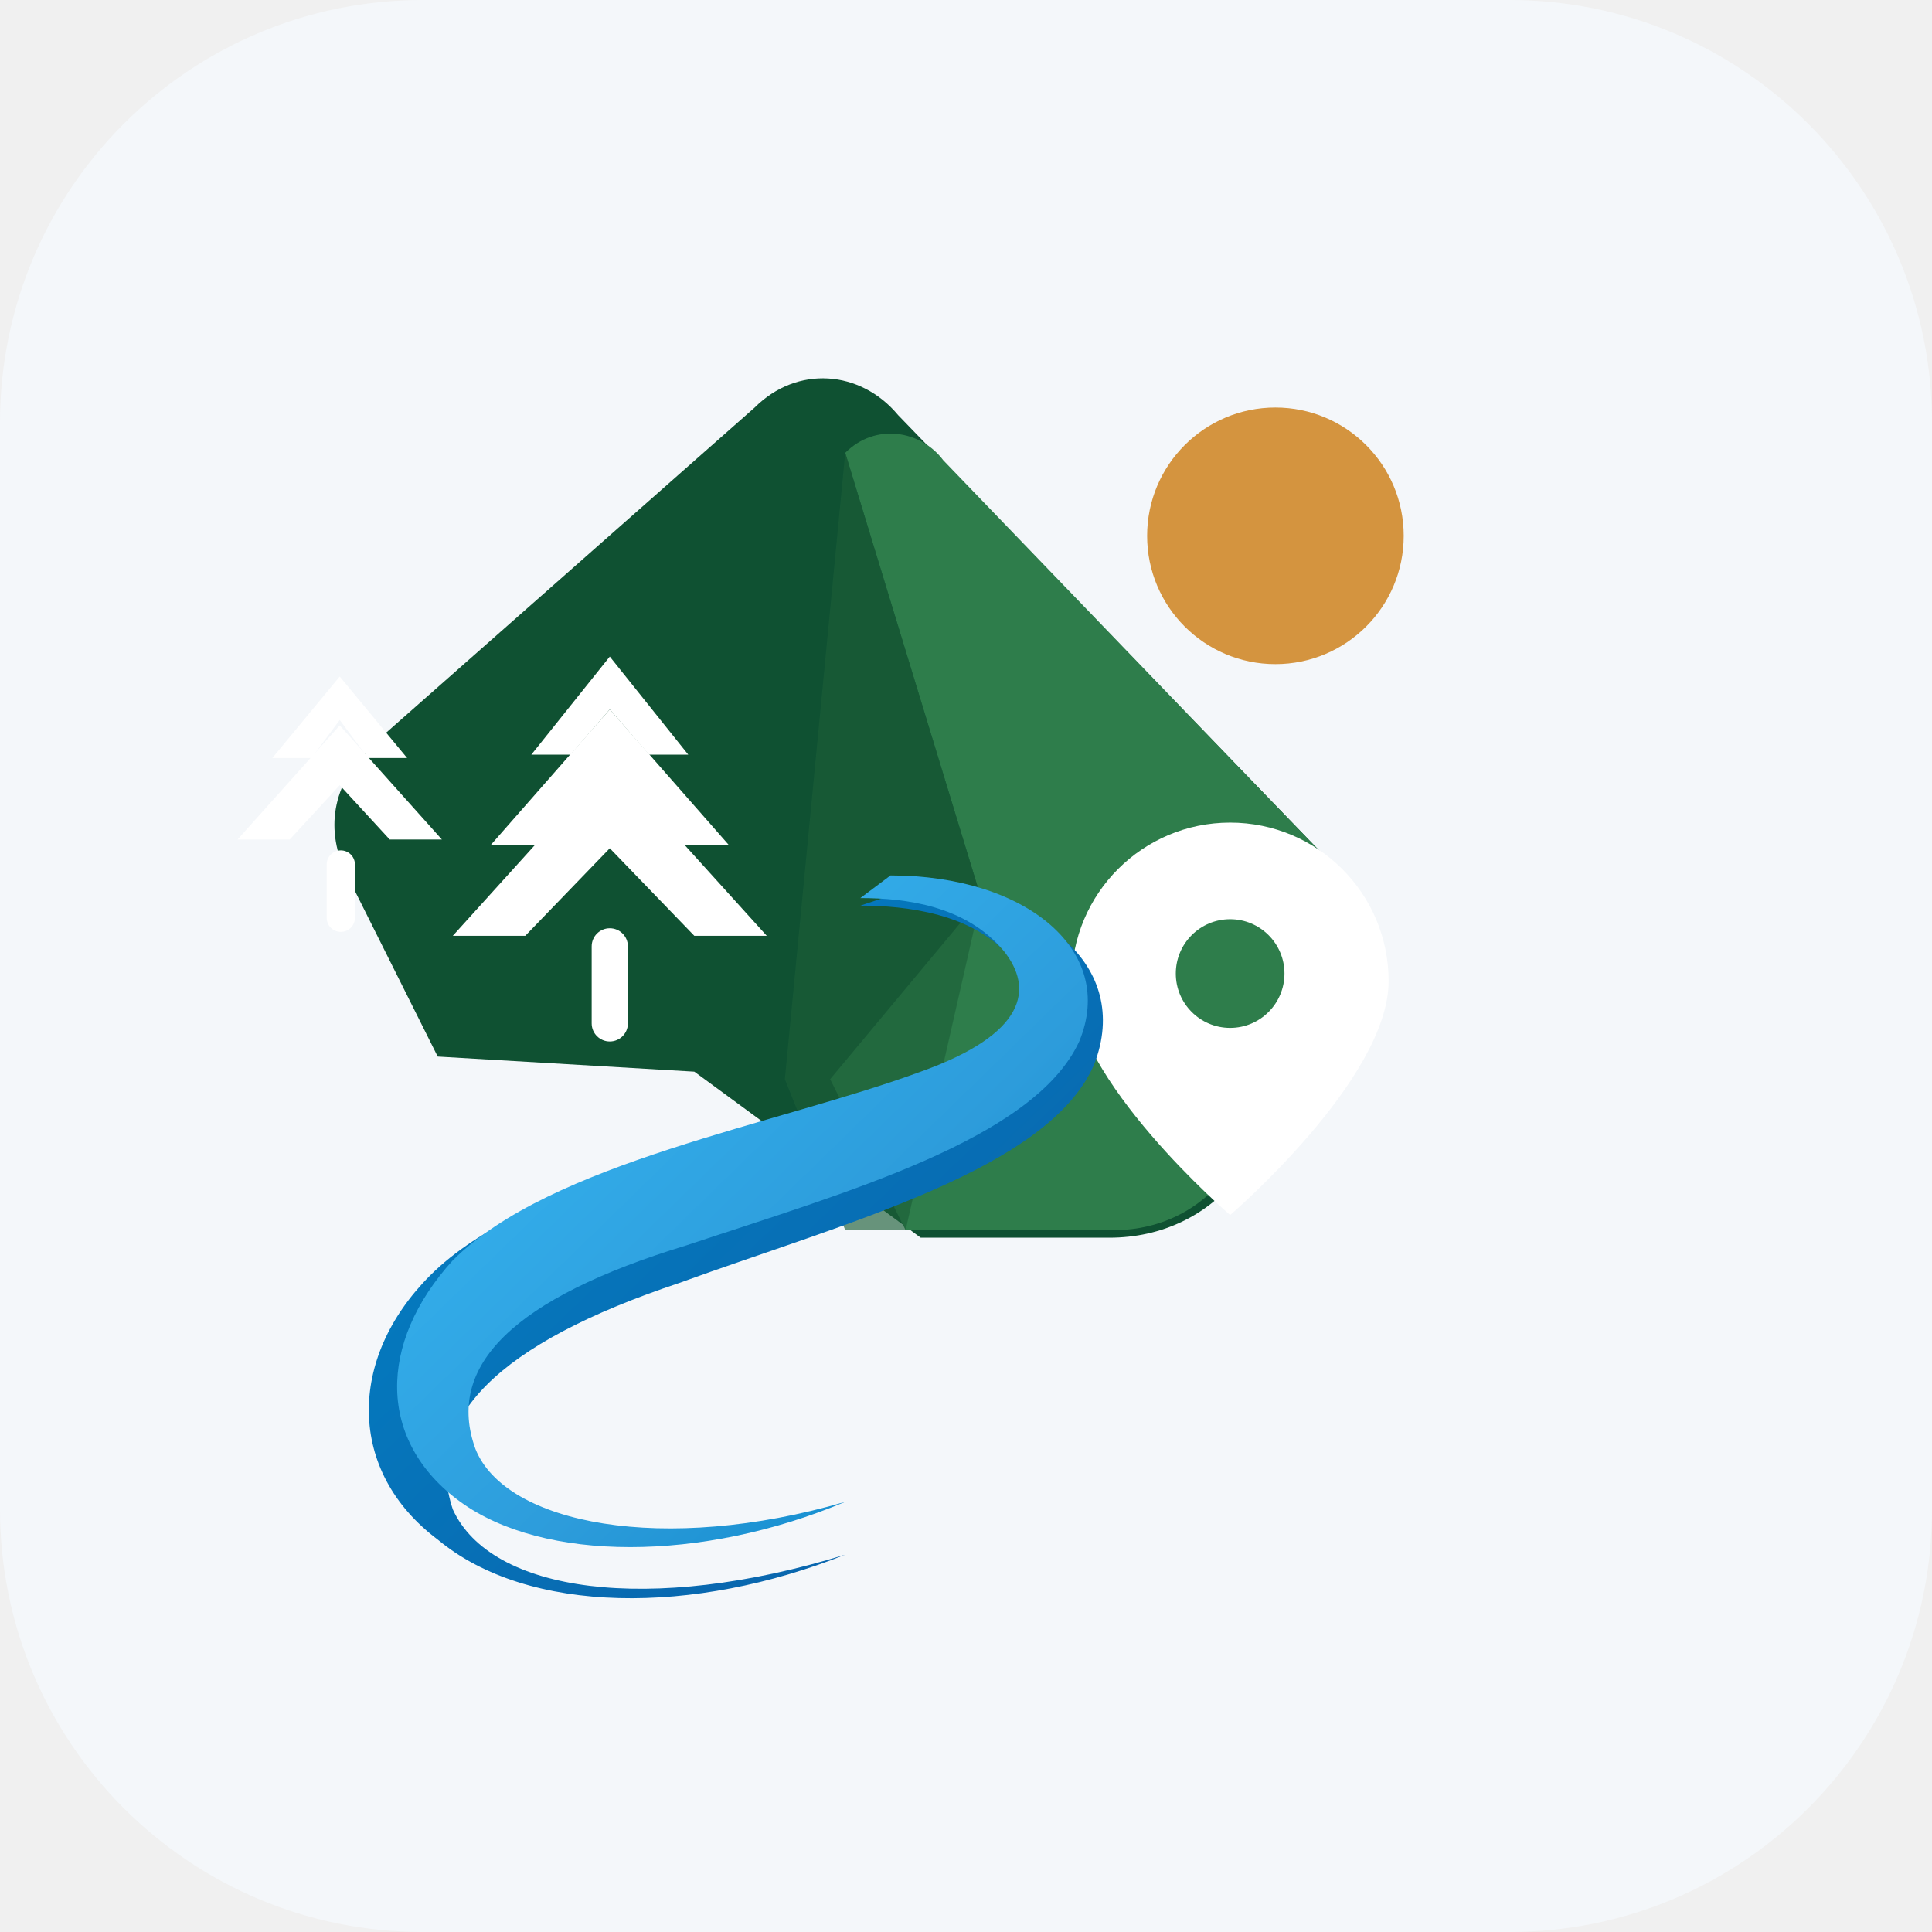
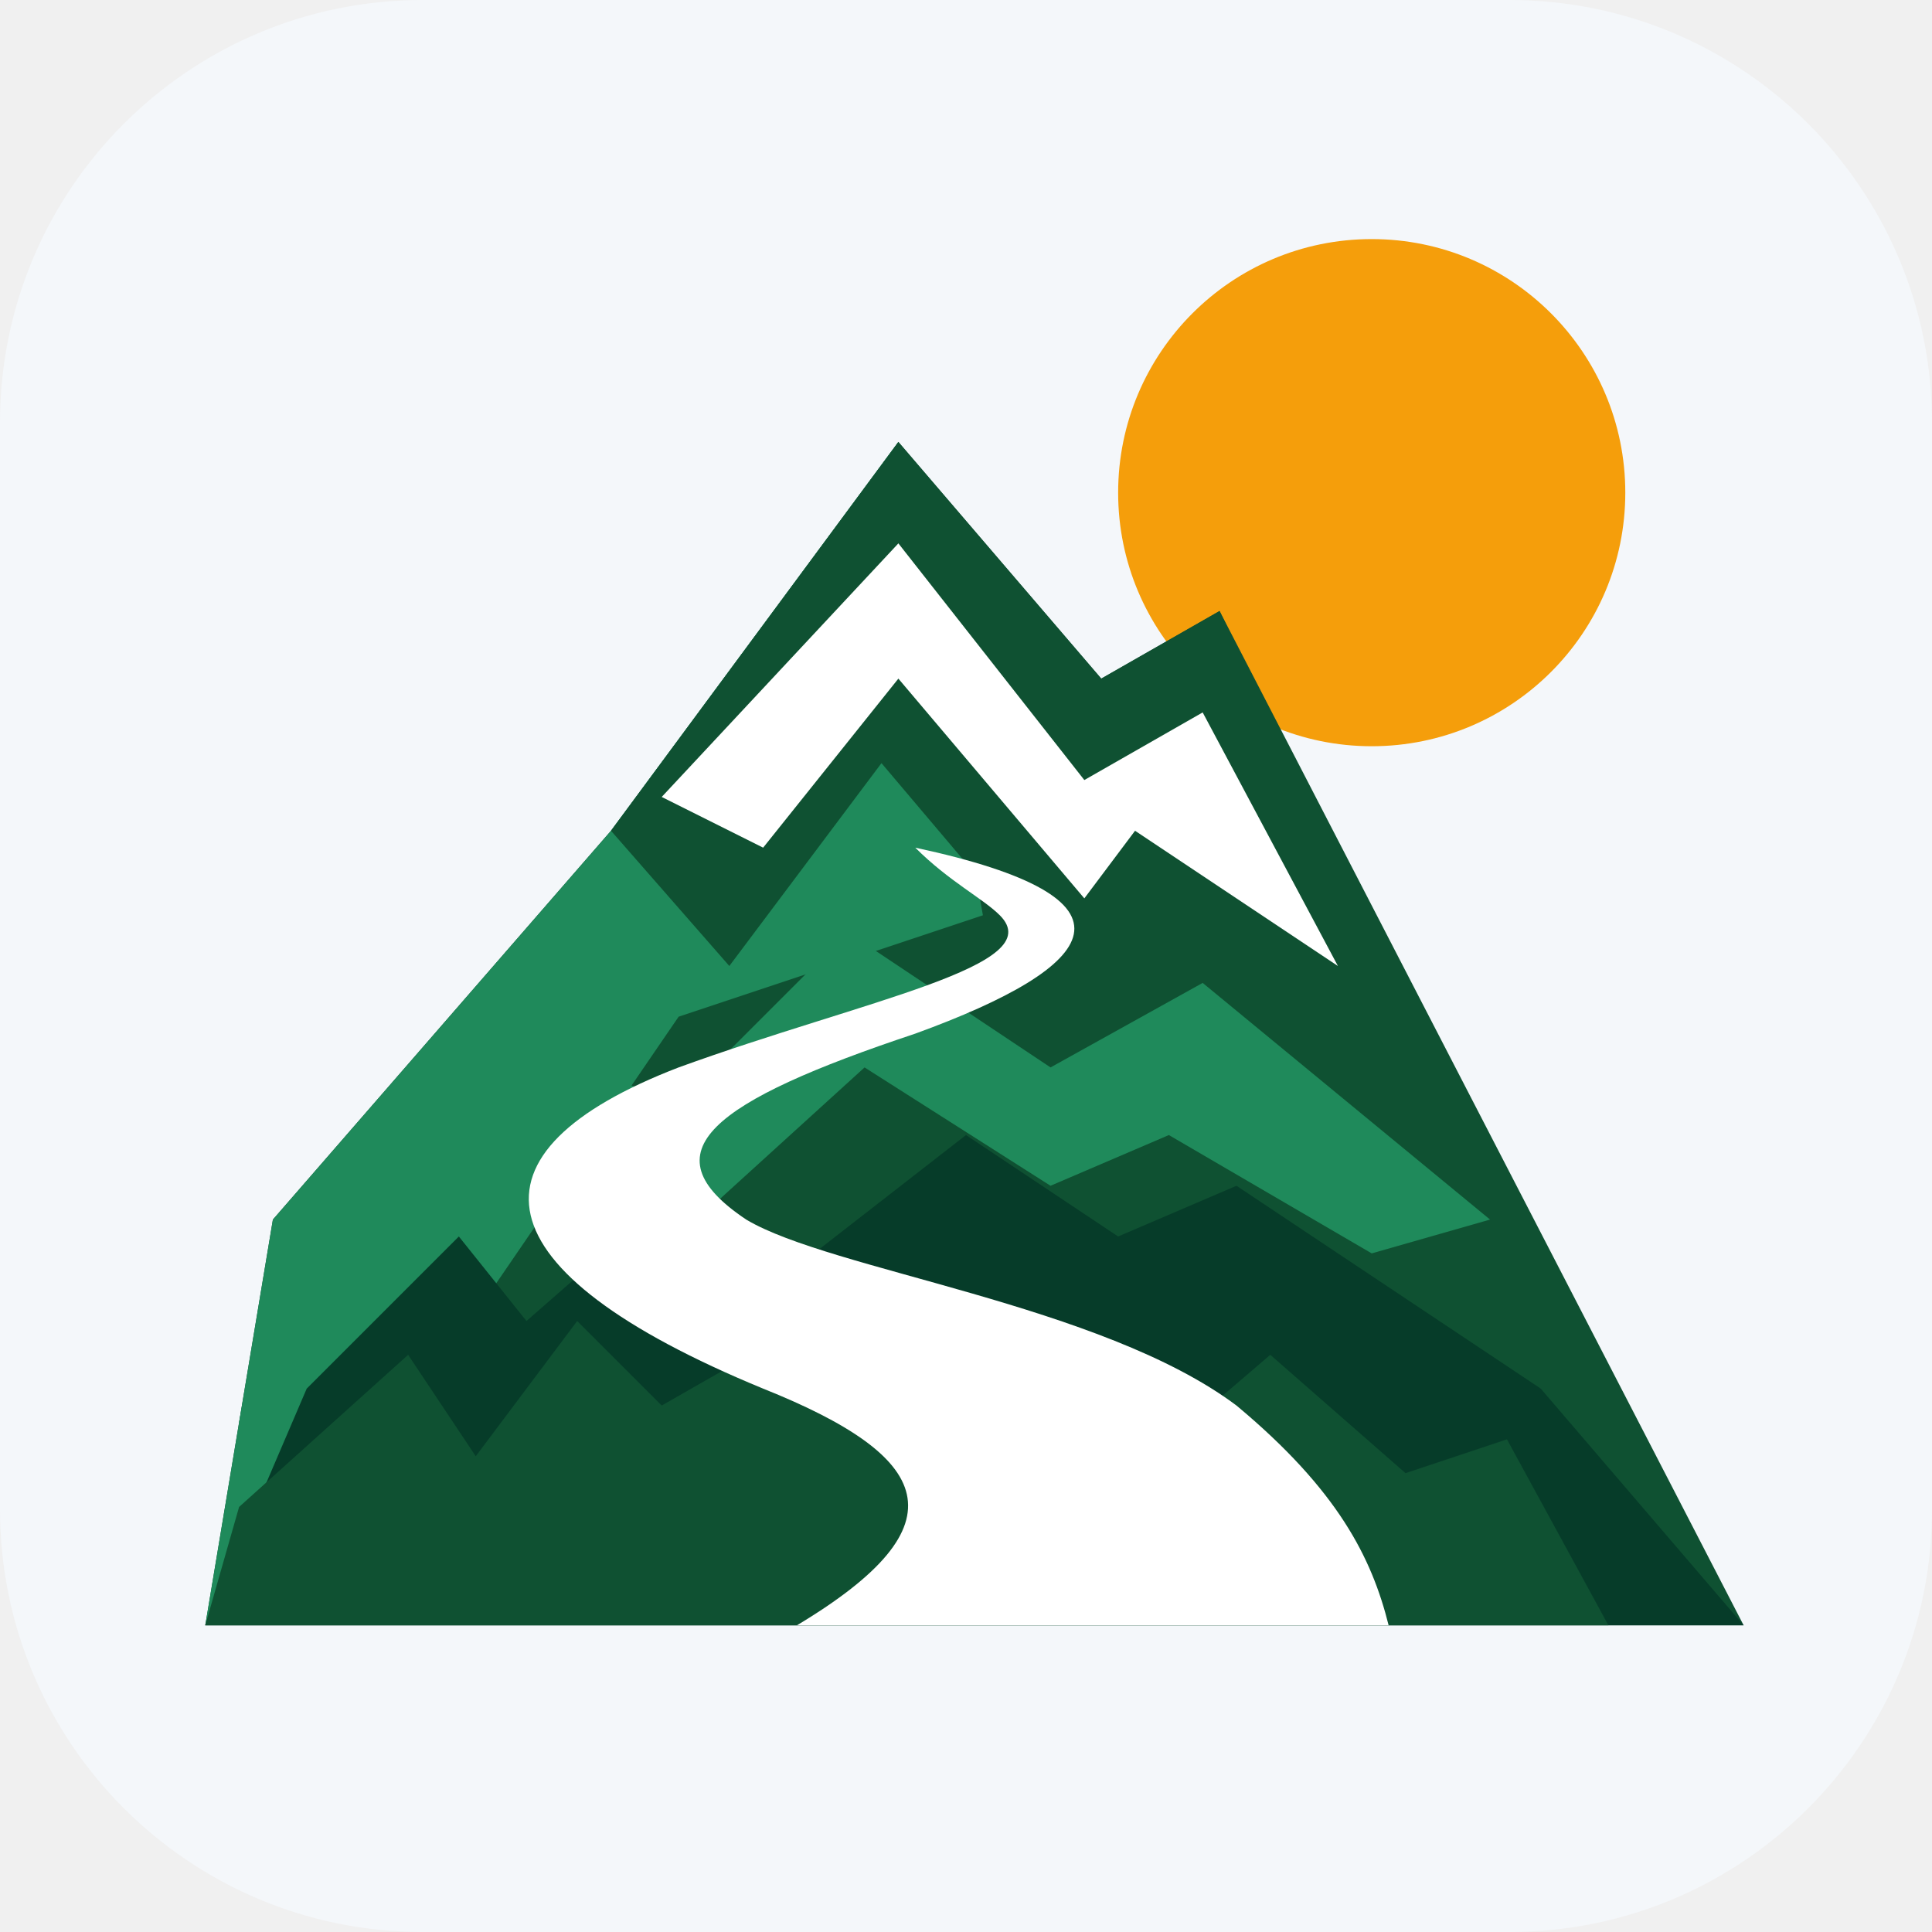
<svg xmlns="http://www.w3.org/2000/svg" viewBox="0 0 128 128" fill="none">
-   <defs>
-     <linearGradient id="favRiverGradAdmin" x1="0%" y1="0%" x2="100%" y2="100%">
-       <stop offset="0%" stop-color="#38BDF8" />
-       <stop offset="60%" stop-color="#2D9CDB" />
-       <stop offset="100%" stop-color="#0284C7" />
-     </linearGradient>
-     <linearGradient id="favDeepGradAdmin" x1="0%" y1="0%" x2="100%" y2="100%">
-       <stop offset="0%" stop-color="#0284C7" />
-       <stop offset="100%" stop-color="#0B5EA7" />
-     </linearGradient>
-   </defs>
  <rect width="128" height="128" rx="28" fill="#F4F7FA" />
-   <g transform="translate(14, 14)">
-     <circle cx="70.5" cy="21.5" r="8.5" fill="#D4943F" />
-     <path d="M 36 13 C 38.8 10.2 43 10.5 45.5 13.5 L 75 44 C 77.8 47 77.8 51.5 75.5 54.5 L 68 64 C 66 66.5 63 68 59.5 68 L 47 68 L 32 57 L 15 56 L 9 44 C 7.5 41 8 38 10.5 35.5 L 36 13 Z" fill="#0F5132" />
-     <path d="M 42 16 C 44 14 47 14.5 48.5 16.5 L 74.5 43.5 C 77 46.2 77.2 50.2 75 53.2 L 67.5 63.5 C 65.8 66 63 67.5 59.8 67.5 L 46 67.5 L 41 57.5 L 51 45.5 L 42 16 Z" fill="#2E7D4B" />
-     <path d="M 42 16 L 51 45.5 L 46 67.5 L 42 67.5 L 38 57.5 Z" fill="#1B5E38" opacity="0.65" />
-     <g>
-       <rect x="25.2" y="47.5" width="2.4" height="7.5" rx="1.2" fill="#FFFFFF" />
-       <path d="M 16 48 L 26.4 36.5 L 36.8 48 L 32 48 L 26.4 42.2 L 20.8 48 Z" fill="#FFFFFF" />
-       <path d="M 18.5 42 L 26.4 33 L 34.3 42 L 30.5 42 L 26.4 37.5 L 22.3 42 Z" fill="#FFFFFF" />
-       <path d="M 21.2 36 L 26.4 29.5 L 31.6 36 L 29 36 L 26.4 33 L 23.8 36 Z" fill="#FFFFFF" />
-     </g>
-     <g transform="translate(-10.5, 8.5) scale(0.72)">
-       <rect x="25.2" y="47" width="2.6" height="7.5" rx="1.3" fill="#FFFFFF" />
-       <path d="M 17 46 L 26.4 35.5 L 35.8 46 L 31 46 L 26.4 41 L 21.8 46 Z" fill="#FFFFFF" />
-       <path d="M 20.2 38.5 L 26.4 31 L 32.6 38.5 L 29 38.5 L 26.4 35 L 23.8 38.5 Z" fill="#FFFFFF" />
-     </g>
-     <g transform="translate(67.5, 51)">
-       <path d="M 0 -10.5 C -5.8 -10.5 -10.5 -5.8 -10.5 0 C -10.5 6.5 0 15.5 0 15.5 C 0 15.5 10.5 6.5 10.5 0 C 10.5 -5.8 5.8 -10.5 0 -10.5 Z" fill="#FFFFFF" />
-       <circle cx="0" cy="-0.5" r="3.6" fill="#2E7D4B" />
-     </g>
-     <path d="M 46 45 C 55 45 61 50 58.5 56.5 C 55.5 63.5 42 67 31 71 C 19 75 14 80 16 86 C 18.5 91.5 29 93 42 89 C 32 93 21 93 15 88 C 9 83.5 9 76 14.5 70.5 C 21 64 36 61.5 46.5 58 C 54.5 55.5 55 52 53 49.5 C 50.5 46.5 46 46 43 46 Z" fill="url(#favDeepGradAdmin)" />
-     <path d="M 45 44 C 54 44 60 49 57.5 55 C 54.5 61.5 42 65 31.5 68.5 C 20 72 15.5 76.5 17.5 82 C 19.5 87 30 89 42 85.5 C 32.5 89.5 22 89.5 16.5 85.5 C 11 81.5 11 75 16 69.5 C 22.5 63 37.5 60.5 47 57 C 54 54.5 54.5 51.5 52.5 49 C 50 46 46 45.5 43 45.5 Z" fill="url(#favRiverGradAdmin)" />
+   <g transform="translate(8 8) scale(1.12)">
+     <circle cx="74" cy="22" r="15" fill="#F59E0B" />
+     <path d="M5 89 9 65 29 42 46 19 58 33 65 29 96 89Z" fill="#0F5132" />
+     <path d="M9 65 29 42 46 19 51 47 33 53 20 72 5 89Z" fill="#1F8A5B" />
+     <path d="M29 42 46 19 58 33 65 29 78 56 62 48 56 51 45 38 36 50Z" fill="#0F5132" />
+     <path d="M32 40 46 25 57 39 64 35 72 50 60 42 57 46 46 33 38 43Z" fill="#FFFFFF" />
+     <path d="M9 66 24 55 33 58 43 48 55 56 64 51 81 65 74 67 62 60 55 63 44 56 33 66 24 62 13 75 7 77Z" fill="#1F8A5B" />
+     <path d="M11 75 20 66 24 71 32 64 41 67 50 60 59 66 66 63 84 75 96 89 5 89Z" fill="#063C29" />
+     <path d="M7 82 17 73 21 79 27 71 32 76 39 72 46 79 53 75 61 79 68 73 76 80 82 78 88 89H5Z" fill="#0F5132" />
+     <path d="M47 43C61 46 58 50 47 54C35 58 31 61 37 65C42 68 58 70 66 76C72 81 74 85 75 89H40C50 83 48 79 38 75C21 68 20 61 33 56C44 52 55 50 52 47C51 46 49 45 47 43Z" fill="#FFFFFF" />
  </g>
</svg>
